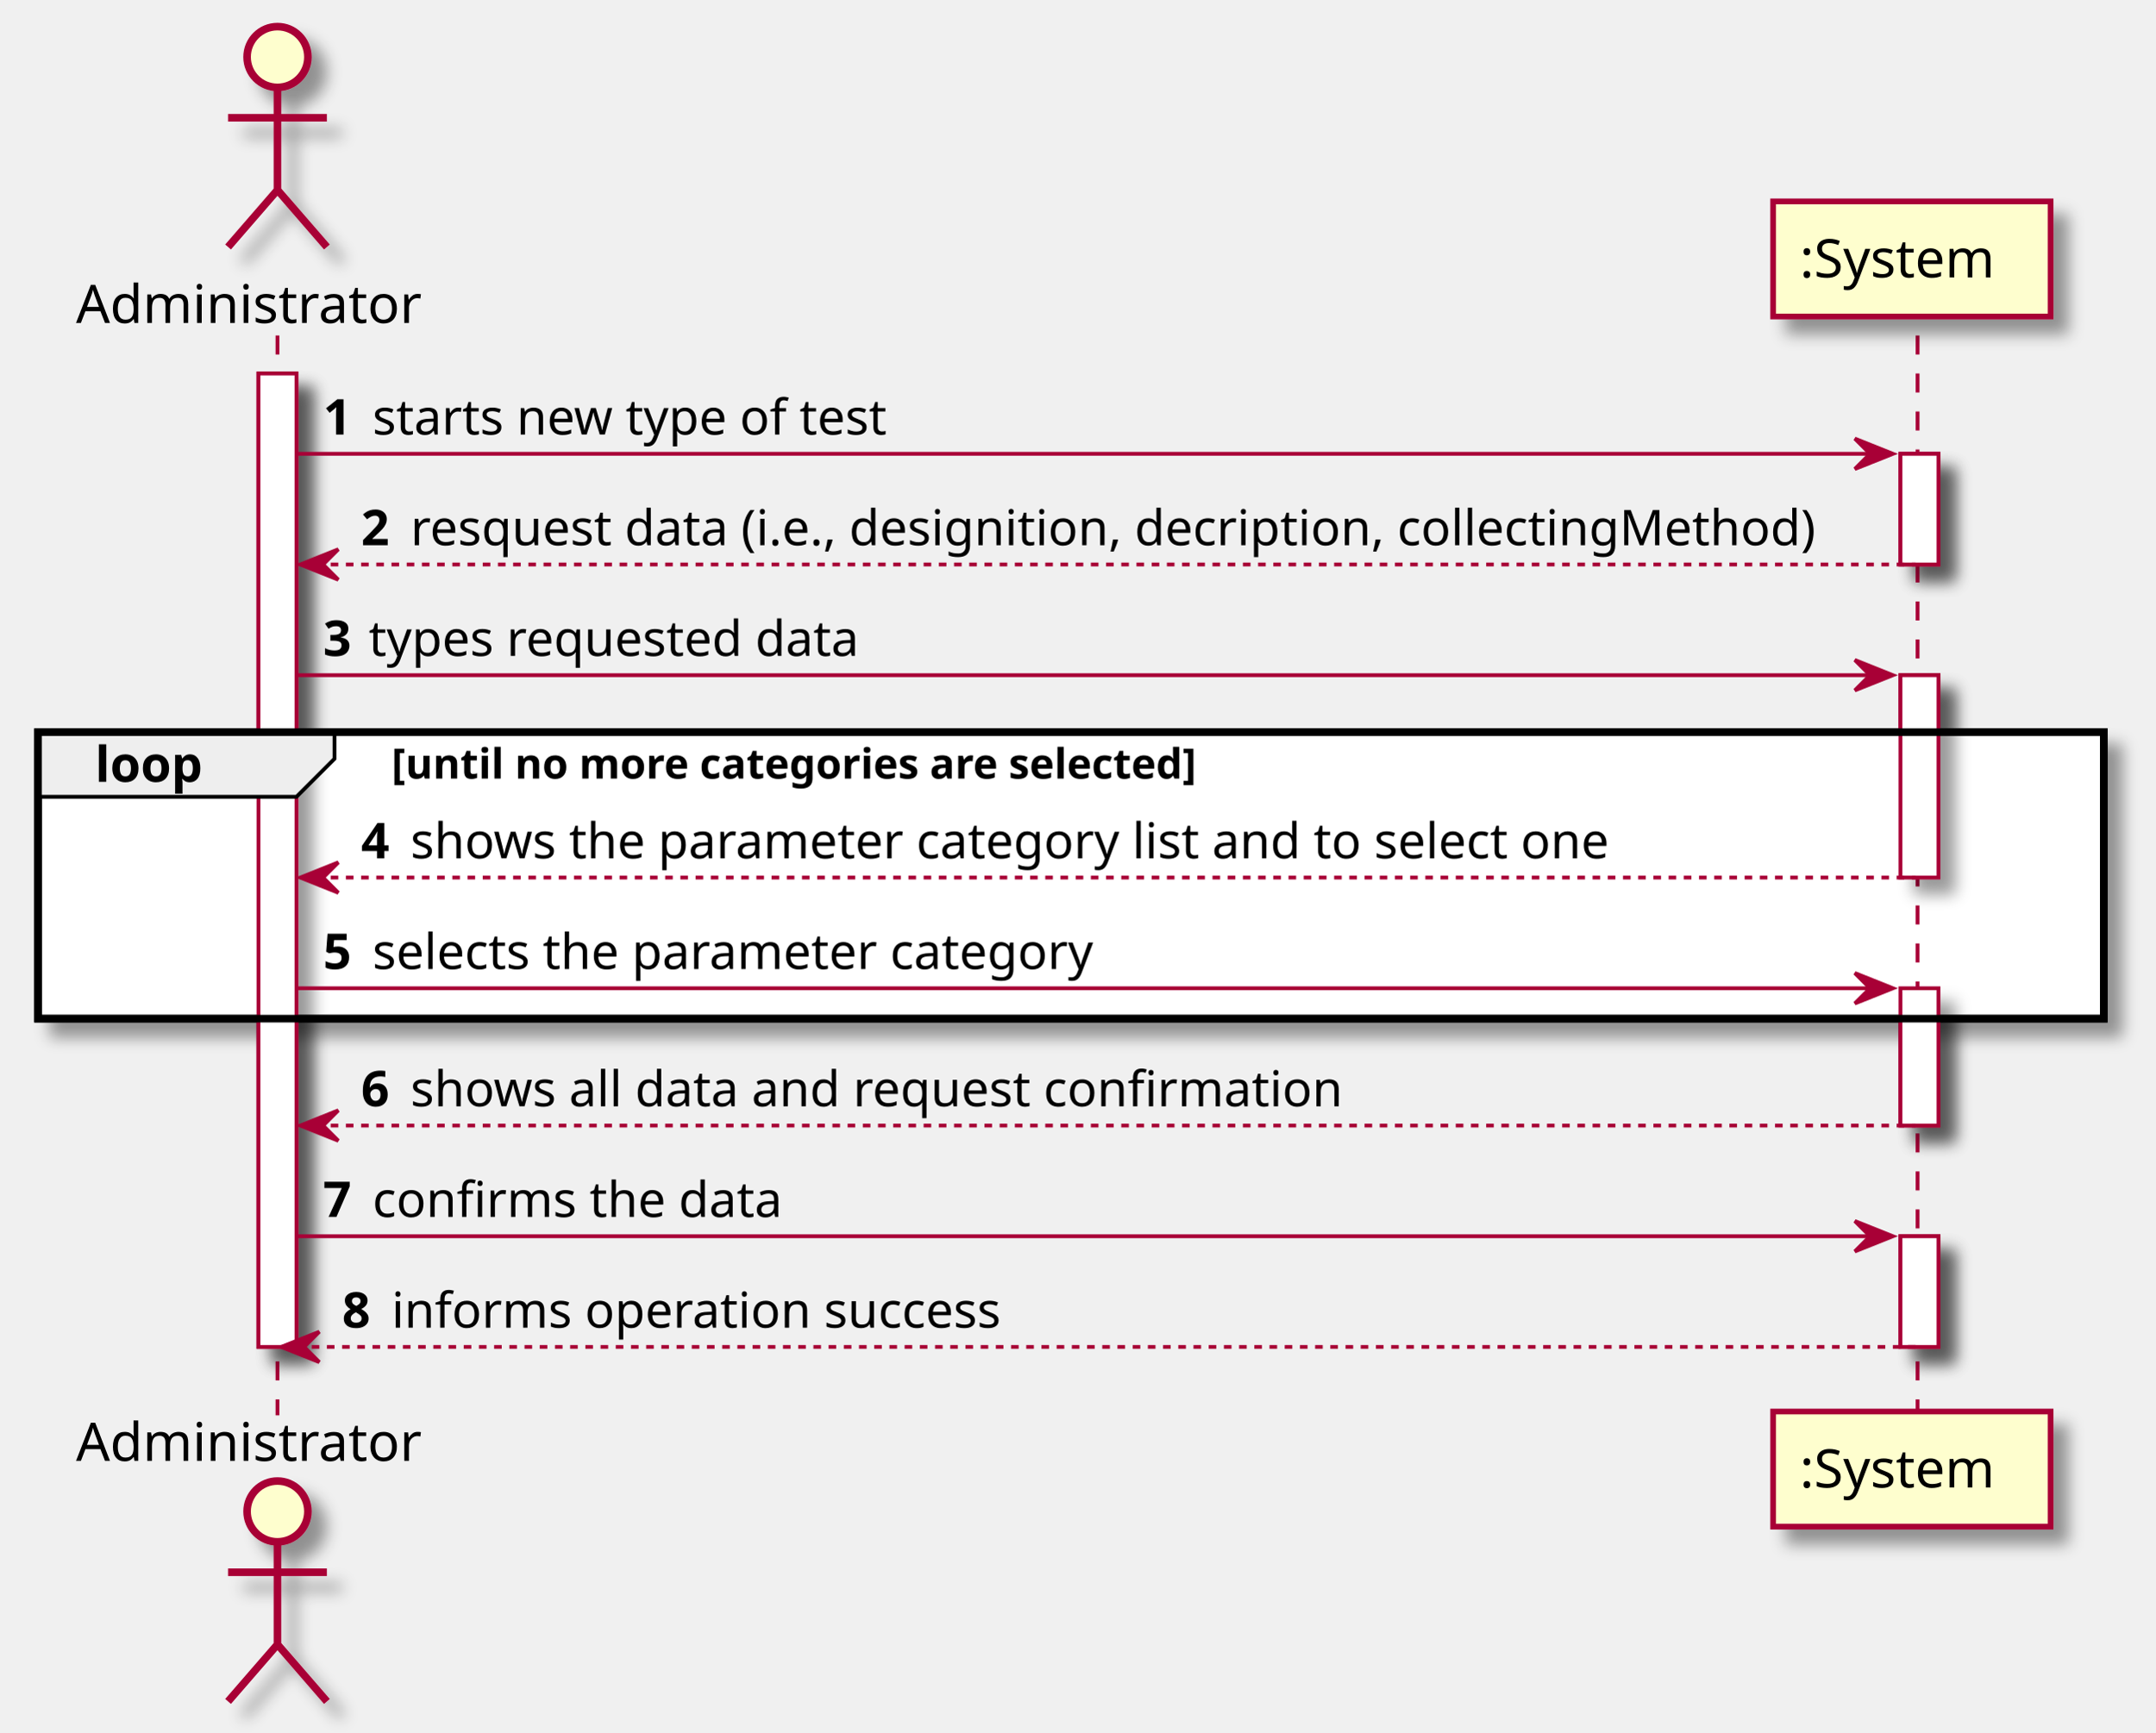
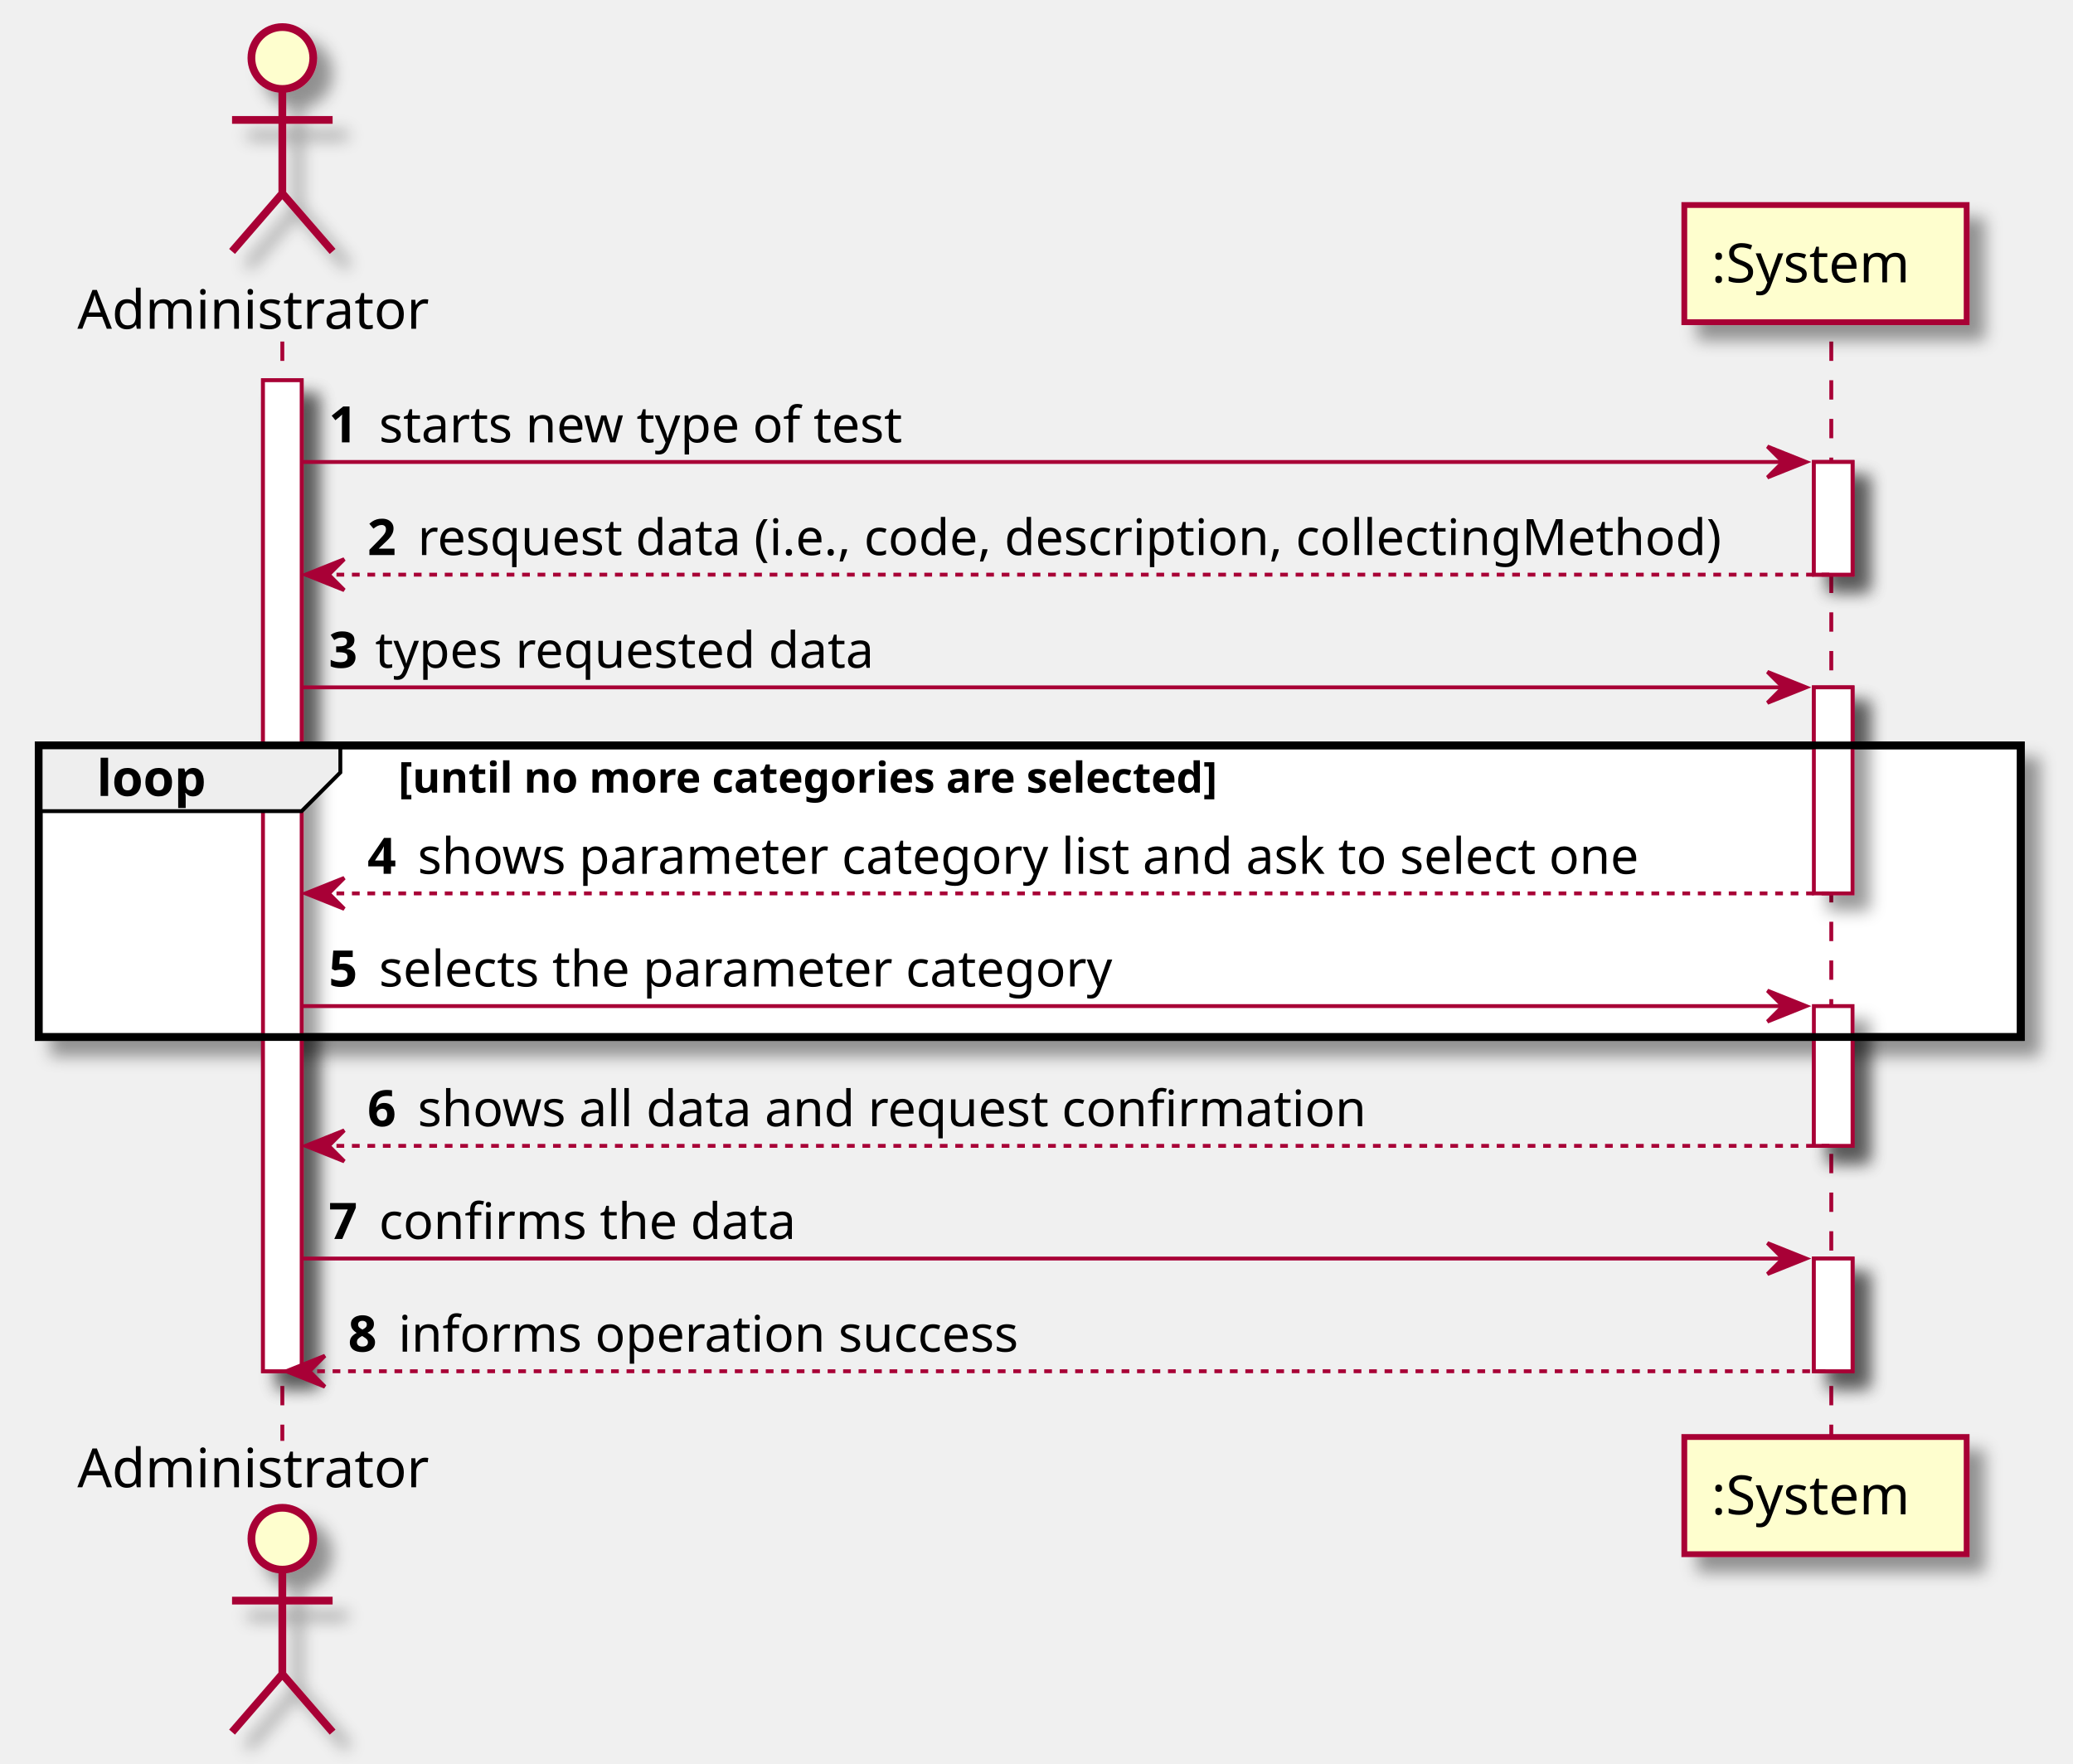
- <svg xmlns="http://www.w3.org/2000/svg" contentScriptType="application/ecmascript" contentStyleType="text/css" height="456px" preserveAspectRatio="none" style="width:567px;height:456px;" version="1.1" viewBox="0 0 567 456" width="567px" zoomAndPan="magnify">
+ <svg xmlns="http://www.w3.org/2000/svg" contentScriptType="application/ecmascript" contentStyleType="text/css" height="456px" preserveAspectRatio="none" style="width:536px;height:456px;" version="1.1" viewBox="0 0 536 456" width="536px" zoomAndPan="magnify">
  <defs>
-     <filter height="300%" id="f73y5p5yuoer" width="300%" x="-1" y="-1">
+     <filter height="300%" id="feg9qotxr1sqg" width="300%" x="-1" y="-1">
      <feGaussianBlur result="blurOut" stdDeviation="2.0" />
      <feColorMatrix in="blurOut" result="blurOut2" type="matrix" values="0 0 0 0 0 0 0 0 0 0 0 0 0 0 0 0 0 0 .4 0" />
      <feOffset dx="4.0" dy="4.0" in="blurOut2" result="blurOut3" />
      <feBlend in="SourceGraphic" in2="blurOut3" mode="normal" />
    </filter>
  </defs>
  <g>
-     <rect fill="#FFFFFF" filter="url(#f73y5p5yuoer)" height="256.195" style="stroke:#A80036;stroke-width:1.0;" width="10" x="68" y="98.297" />
-     <rect fill="#FFFFFF" filter="url(#f73y5p5yuoer)" height="29.133" style="stroke:#A80036;stroke-width:1.0;" width="10" x="500" y="119.43" />
-     <rect fill="#FFFFFF" filter="url(#f73y5p5yuoer)" height="53.266" style="stroke:#A80036;stroke-width:1.0;" width="10" x="500" y="177.695" />
-     <rect fill="#FFFFFF" filter="url(#f73y5p5yuoer)" height="36.133" style="stroke:#A80036;stroke-width:1.0;" width="10" x="500" y="260.094" />
-     <rect fill="#FFFFFF" filter="url(#f73y5p5yuoer)" height="29.133" style="stroke:#A80036;stroke-width:1.0;" width="10" x="500" y="325.359" />
-     <rect fill="#FFFFFF" filter="url(#f73y5p5yuoer)" height="75.398" style="stroke:#000000;stroke-width:2.0;" width="543.5" x="10" y="192.695" />
+     <rect fill="#FFFFFF" filter="url(#feg9qotxr1sqg)" height="256.195" style="stroke:#A80036;stroke-width:1.0;" width="10" x="68" y="98.297" />
+     <rect fill="#FFFFFF" filter="url(#feg9qotxr1sqg)" height="29.133" style="stroke:#A80036;stroke-width:1.0;" width="10" x="469" y="119.43" />
+     <rect fill="#FFFFFF" filter="url(#feg9qotxr1sqg)" height="53.266" style="stroke:#A80036;stroke-width:1.0;" width="10" x="469" y="177.695" />
+     <rect fill="#FFFFFF" filter="url(#feg9qotxr1sqg)" height="36.133" style="stroke:#A80036;stroke-width:1.0;" width="10" x="469" y="260.094" />
+     <rect fill="#FFFFFF" filter="url(#feg9qotxr1sqg)" height="29.133" style="stroke:#A80036;stroke-width:1.0;" width="10" x="469" y="325.359" />
+     <rect fill="#FFFFFF" filter="url(#feg9qotxr1sqg)" height="75.398" style="stroke:#000000;stroke-width:2.0;" width="512.5" x="10" y="192.695" />
    <line style="stroke:#A80036;stroke-width:1.0;stroke-dasharray:5.0,5.0;" x1="73" x2="73" y1="88.297" y2="372.492" />
-     <line style="stroke:#A80036;stroke-width:1.0;stroke-dasharray:5.0,5.0;" x1="504.5" x2="504.5" y1="88.297" y2="372.492" />
+     <line style="stroke:#A80036;stroke-width:1.0;stroke-dasharray:5.0,5.0;" x1="473.5" x2="473.5" y1="88.297" y2="372.492" />
    <text fill="#000000" font-family="sans-serif" font-size="14" lengthAdjust="spacing" textLength="100" x="20" y="84.995">Administrator</text>
-     <ellipse cx="73" cy="15" fill="#FEFECE" filter="url(#f73y5p5yuoer)" rx="8" ry="8" style="stroke:#A80036;stroke-width:2.0;" />
-     <path d="M73,23 L73,50 M60,31 L86,31 M73,50 L60,65 M73,50 L86,65 " fill="none" filter="url(#f73y5p5yuoer)" style="stroke:#A80036;stroke-width:2.0;" />
+     <ellipse cx="73" cy="15" fill="#FEFECE" filter="url(#feg9qotxr1sqg)" rx="8" ry="8" style="stroke:#A80036;stroke-width:2.0;" />
+     <path d="M73,23 L73,50 M60,31 L86,31 M73,50 L60,65 M73,50 L86,65 " fill="none" filter="url(#feg9qotxr1sqg)" style="stroke:#A80036;stroke-width:2.0;" />
    <text fill="#000000" font-family="sans-serif" font-size="14" lengthAdjust="spacing" textLength="100" x="20" y="384.487">Administrator</text>
-     <ellipse cx="73" cy="397.789" fill="#FEFECE" filter="url(#f73y5p5yuoer)" rx="8" ry="8" style="stroke:#A80036;stroke-width:2.0;" />
-     <path d="M73,405.789 L73,432.789 M60,413.789 L86,413.789 M73,432.789 L60,447.789 M73,432.789 L86,447.789 " fill="none" filter="url(#f73y5p5yuoer)" style="stroke:#A80036;stroke-width:2.0;" />
-     <rect fill="#FEFECE" filter="url(#f73y5p5yuoer)" height="30.297" style="stroke:#A80036;stroke-width:1.5;" width="73" x="466.5" y="53" />
-     <text fill="#000000" font-family="sans-serif" font-size="14" lengthAdjust="spacing" textLength="59" x="473.5" y="72.995">:System</text>
-     <rect fill="#FEFECE" filter="url(#f73y5p5yuoer)" height="30.297" style="stroke:#A80036;stroke-width:1.5;" width="73" x="466.5" y="371.492" />
-     <text fill="#000000" font-family="sans-serif" font-size="14" lengthAdjust="spacing" textLength="59" x="473.5" y="391.487">:System</text>
-     <rect fill="#FFFFFF" filter="url(#f73y5p5yuoer)" height="256.195" style="stroke:#A80036;stroke-width:1.0;" width="10" x="68" y="98.297" />
-     <rect fill="#FFFFFF" filter="url(#f73y5p5yuoer)" height="29.133" style="stroke:#A80036;stroke-width:1.0;" width="10" x="500" y="119.43" />
-     <rect fill="#FFFFFF" filter="url(#f73y5p5yuoer)" height="53.266" style="stroke:#A80036;stroke-width:1.0;" width="10" x="500" y="177.695" />
-     <rect fill="#FFFFFF" filter="url(#f73y5p5yuoer)" height="36.133" style="stroke:#A80036;stroke-width:1.0;" width="10" x="500" y="260.094" />
-     <rect fill="#FFFFFF" filter="url(#f73y5p5yuoer)" height="29.133" style="stroke:#A80036;stroke-width:1.0;" width="10" x="500" y="325.359" />
-     <polygon fill="#A80036" points="488,115.43,498,119.43,488,123.43,492,119.43" style="stroke:#A80036;stroke-width:1.0;" />
-     <line style="stroke:#A80036;stroke-width:1.0;" x1="78" x2="494" y1="119.43" y2="119.43" />
+     <ellipse cx="73" cy="397.789" fill="#FEFECE" filter="url(#feg9qotxr1sqg)" rx="8" ry="8" style="stroke:#A80036;stroke-width:2.0;" />
+     <path d="M73,405.789 L73,432.789 M60,413.789 L86,413.789 M73,432.789 L60,447.789 M73,432.789 L86,447.789 " fill="none" filter="url(#feg9qotxr1sqg)" style="stroke:#A80036;stroke-width:2.0;" />
+     <rect fill="#FEFECE" filter="url(#feg9qotxr1sqg)" height="30.297" style="stroke:#A80036;stroke-width:1.5;" width="73" x="435.5" y="53" />
+     <text fill="#000000" font-family="sans-serif" font-size="14" lengthAdjust="spacing" textLength="59" x="442.5" y="72.995">:System</text>
+     <rect fill="#FEFECE" filter="url(#feg9qotxr1sqg)" height="30.297" style="stroke:#A80036;stroke-width:1.5;" width="73" x="435.5" y="371.492" />
+     <text fill="#000000" font-family="sans-serif" font-size="14" lengthAdjust="spacing" textLength="59" x="442.5" y="391.487">:System</text>
+     <rect fill="#FFFFFF" filter="url(#feg9qotxr1sqg)" height="256.195" style="stroke:#A80036;stroke-width:1.0;" width="10" x="68" y="98.297" />
+     <rect fill="#FFFFFF" filter="url(#feg9qotxr1sqg)" height="29.133" style="stroke:#A80036;stroke-width:1.0;" width="10" x="469" y="119.43" />
+     <rect fill="#FFFFFF" filter="url(#feg9qotxr1sqg)" height="53.266" style="stroke:#A80036;stroke-width:1.0;" width="10" x="469" y="177.695" />
+     <rect fill="#FFFFFF" filter="url(#feg9qotxr1sqg)" height="36.133" style="stroke:#A80036;stroke-width:1.0;" width="10" x="469" y="260.094" />
+     <rect fill="#FFFFFF" filter="url(#feg9qotxr1sqg)" height="29.133" style="stroke:#A80036;stroke-width:1.0;" width="10" x="469" y="325.359" />
+     <polygon fill="#A80036" points="457,115.43,467,119.43,457,123.43,461,119.43" style="stroke:#A80036;stroke-width:1.0;" />
+     <line style="stroke:#A80036;stroke-width:1.0;" x1="78" x2="463" y1="119.43" y2="119.43" />
    <text fill="#000000" font-family="sans-serif" font-size="13" font-weight="bold" lengthAdjust="spacing" textLength="9" x="85" y="114.364">1</text>
    <text fill="#000000" font-family="sans-serif" font-size="13" lengthAdjust="spacing" textLength="147" x="98" y="114.364">starts new type of test</text>
    <polygon fill="#A80036" points="89,144.562,79,148.562,89,152.562,85,148.562" style="stroke:#A80036;stroke-width:1.0;" />
-     <line style="stroke:#A80036;stroke-width:1.0;stroke-dasharray:2.0,2.0;" x1="83" x2="504" y1="148.562" y2="148.562" />
+     <line style="stroke:#A80036;stroke-width:1.0;stroke-dasharray:2.0,2.0;" x1="83" x2="473" y1="148.562" y2="148.562" />
    <text fill="#000000" font-family="sans-serif" font-size="13" font-weight="bold" lengthAdjust="spacing" textLength="9" x="95" y="143.497">2</text>
-     <text fill="#000000" font-family="sans-serif" font-size="13" lengthAdjust="spacing" textLength="385" x="108" y="143.497">resquest data (i.e., designition, decription, collectingMethod)</text>
-     <polygon fill="#A80036" points="488,173.695,498,177.695,488,181.695,492,177.695" style="stroke:#A80036;stroke-width:1.0;" />
-     <line style="stroke:#A80036;stroke-width:1.0;" x1="78" x2="494" y1="177.695" y2="177.695" />
+     <text fill="#000000" font-family="sans-serif" font-size="13" lengthAdjust="spacing" textLength="354" x="108" y="143.497">resquest data (i.e., code, description, collectingMethod)</text>
+     <polygon fill="#A80036" points="457,173.695,467,177.695,457,181.695,461,177.695" style="stroke:#A80036;stroke-width:1.0;" />
+     <line style="stroke:#A80036;stroke-width:1.0;" x1="78" x2="463" y1="177.695" y2="177.695" />
    <text fill="#000000" font-family="sans-serif" font-size="13" font-weight="bold" lengthAdjust="spacing" textLength="8" x="85" y="172.629">3</text>
    <text fill="#000000" font-family="sans-serif" font-size="13" lengthAdjust="spacing" textLength="138" x="97" y="172.629">types requested data</text>
    <path d="M10,192.695 L88,192.695 L88,199.695 L78,209.695 L10,209.695 L10,192.695 " fill="#EEEEEE" style="stroke:#000000;stroke-width:1.0;" />
-     <rect fill="none" height="75.398" style="stroke:#000000;stroke-width:2.0;" width="543.5" x="10" y="192.695" />
+     <rect fill="none" height="75.398" style="stroke:#000000;stroke-width:2.0;" width="512.5" x="10" y="192.695" />
    <text fill="#000000" font-family="sans-serif" font-size="13" font-weight="bold" lengthAdjust="spacing" textLength="33" x="25" y="205.762">loop</text>
    <text fill="#000000" font-family="sans-serif" font-size="11" font-weight="bold" lengthAdjust="spacing" textLength="264" x="103" y="204.906">[until no more categories are selected]</text>
    <polygon fill="#A80036" points="89,226.961,79,230.961,89,234.961,85,230.961" style="stroke:#A80036;stroke-width:1.0;" />
-     <line style="stroke:#A80036;stroke-width:1.0;stroke-dasharray:2.0,2.0;" x1="83" x2="504" y1="230.961" y2="230.961" />
+     <line style="stroke:#A80036;stroke-width:1.0;stroke-dasharray:2.0,2.0;" x1="83" x2="473" y1="230.961" y2="230.961" />
    <text fill="#000000" font-family="sans-serif" font-size="13" font-weight="bold" lengthAdjust="spacing" textLength="9" x="95" y="225.895">4</text>
-     <text fill="#000000" font-family="sans-serif" font-size="13" lengthAdjust="spacing" textLength="336" x="108" y="225.895">shows the parameter category list and to select one</text>
-     <polygon fill="#A80036" points="488,256.094,498,260.094,488,264.094,492,260.094" style="stroke:#A80036;stroke-width:1.0;" />
-     <line style="stroke:#A80036;stroke-width:1.0;" x1="78" x2="494" y1="260.094" y2="260.094" />
+     <text fill="#000000" font-family="sans-serif" font-size="13" lengthAdjust="spacing" textLength="337" x="108" y="225.895">shows parameter category list and ask to select one</text>
+     <polygon fill="#A80036" points="457,256.094,467,260.094,457,264.094,461,260.094" style="stroke:#A80036;stroke-width:1.0;" />
+     <line style="stroke:#A80036;stroke-width:1.0;" x1="78" x2="463" y1="260.094" y2="260.094" />
    <text fill="#000000" font-family="sans-serif" font-size="13" font-weight="bold" lengthAdjust="spacing" textLength="9" x="85" y="255.028">5</text>
    <text fill="#000000" font-family="sans-serif" font-size="13" lengthAdjust="spacing" textLength="203" x="98" y="255.028">selects the parameter category</text>
    <polygon fill="#A80036" points="89,292.227,79,296.227,89,300.227,85,296.227" style="stroke:#A80036;stroke-width:1.0;" />
-     <line style="stroke:#A80036;stroke-width:1.0;stroke-dasharray:2.0,2.0;" x1="83" x2="504" y1="296.227" y2="296.227" />
+     <line style="stroke:#A80036;stroke-width:1.0;stroke-dasharray:2.0,2.0;" x1="83" x2="473" y1="296.227" y2="296.227" />
    <text fill="#000000" font-family="sans-serif" font-size="13" font-weight="bold" lengthAdjust="spacing" textLength="9" x="95" y="291.161">6</text>
    <text fill="#000000" font-family="sans-serif" font-size="13" lengthAdjust="spacing" textLength="258" x="108" y="291.161">shows all data and request confirmation</text>
-     <polygon fill="#A80036" points="488,321.359,498,325.359,488,329.359,492,325.359" style="stroke:#A80036;stroke-width:1.0;" />
-     <line style="stroke:#A80036;stroke-width:1.0;" x1="78" x2="494" y1="325.359" y2="325.359" />
+     <polygon fill="#A80036" points="457,321.359,467,325.359,457,329.359,461,325.359" style="stroke:#A80036;stroke-width:1.0;" />
+     <line style="stroke:#A80036;stroke-width:1.0;" x1="78" x2="463" y1="325.359" y2="325.359" />
    <text fill="#000000" font-family="sans-serif" font-size="13" font-weight="bold" lengthAdjust="spacing" textLength="9" x="85" y="320.293">7</text>
    <text fill="#000000" font-family="sans-serif" font-size="13" lengthAdjust="spacing" textLength="114" x="98" y="320.293">confirms the data</text>
    <polygon fill="#A80036" points="84,350.492,74,354.492,84,358.492,80,354.492" style="stroke:#A80036;stroke-width:1.0;" />
-     <line style="stroke:#A80036;stroke-width:1.0;stroke-dasharray:2.0,2.0;" x1="78" x2="504" y1="354.492" y2="354.492" />
+     <line style="stroke:#A80036;stroke-width:1.0;stroke-dasharray:2.0,2.0;" x1="78" x2="473" y1="354.492" y2="354.492" />
    <text fill="#000000" font-family="sans-serif" font-size="13" font-weight="bold" lengthAdjust="spacing" textLength="9" x="90" y="349.426">8</text>
    <text fill="#000000" font-family="sans-serif" font-size="13" lengthAdjust="spacing" textLength="169" x="103" y="349.426">informs operation success</text>
  </g>
</svg>
